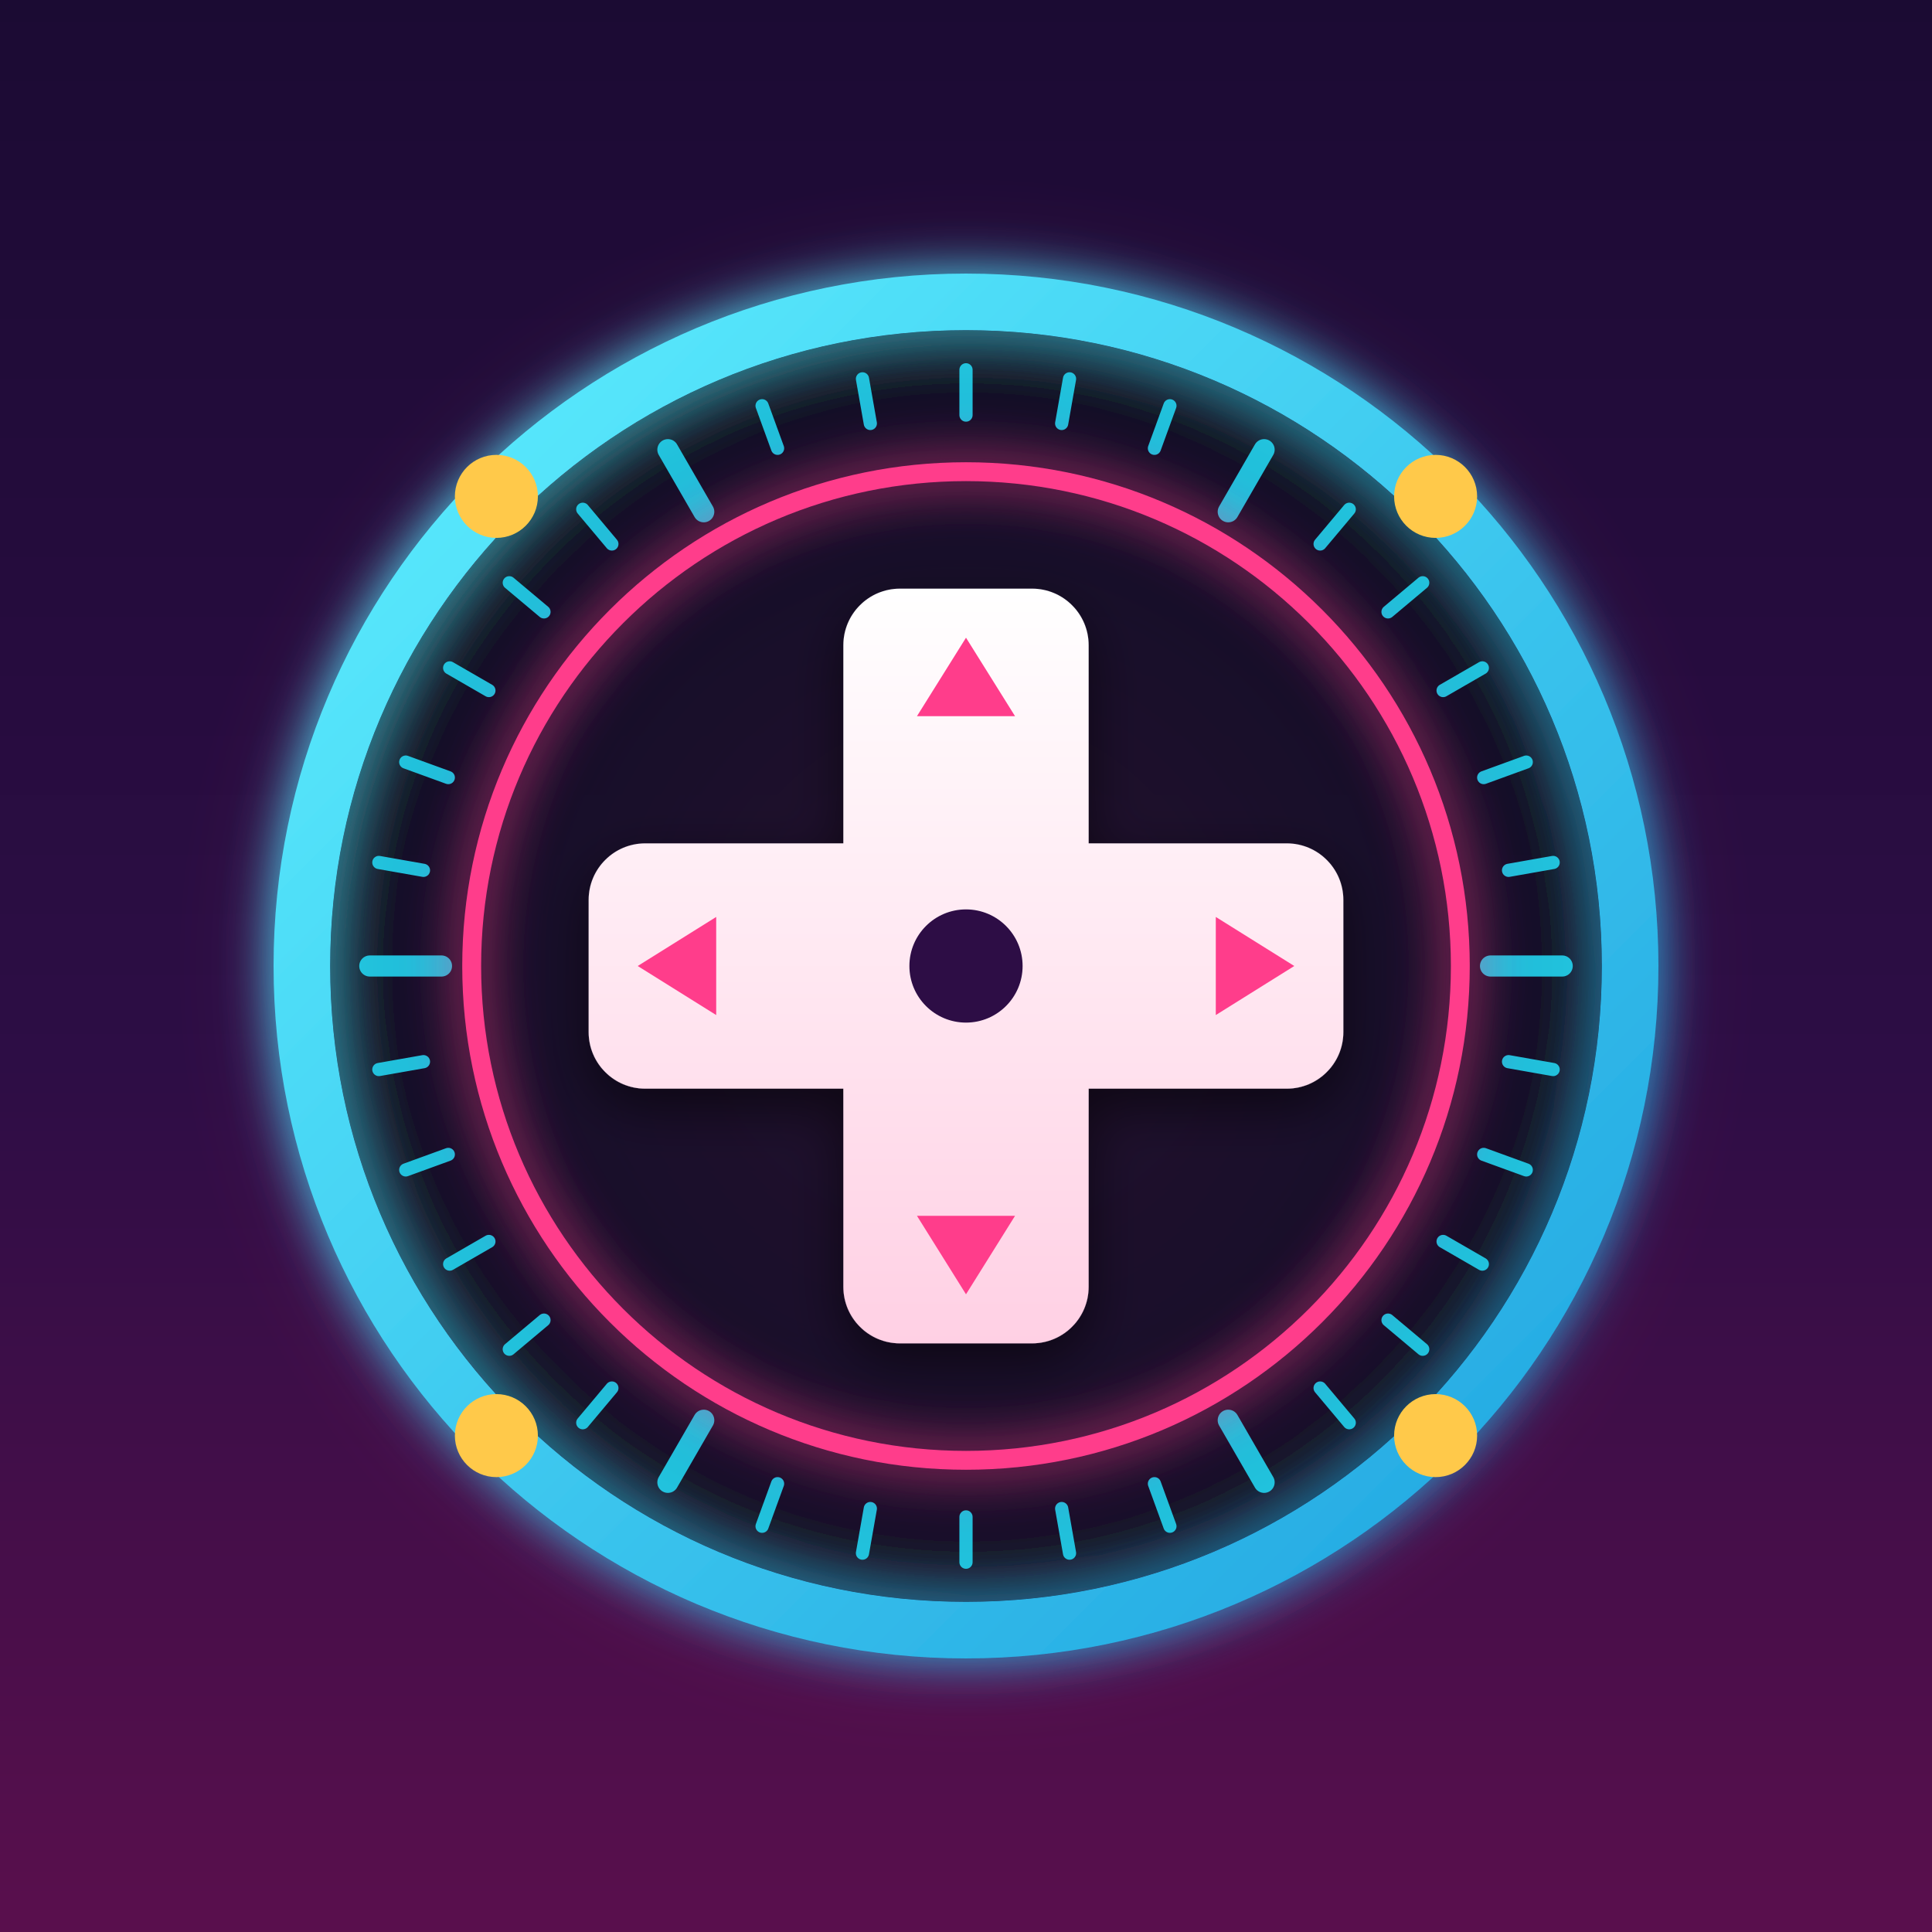
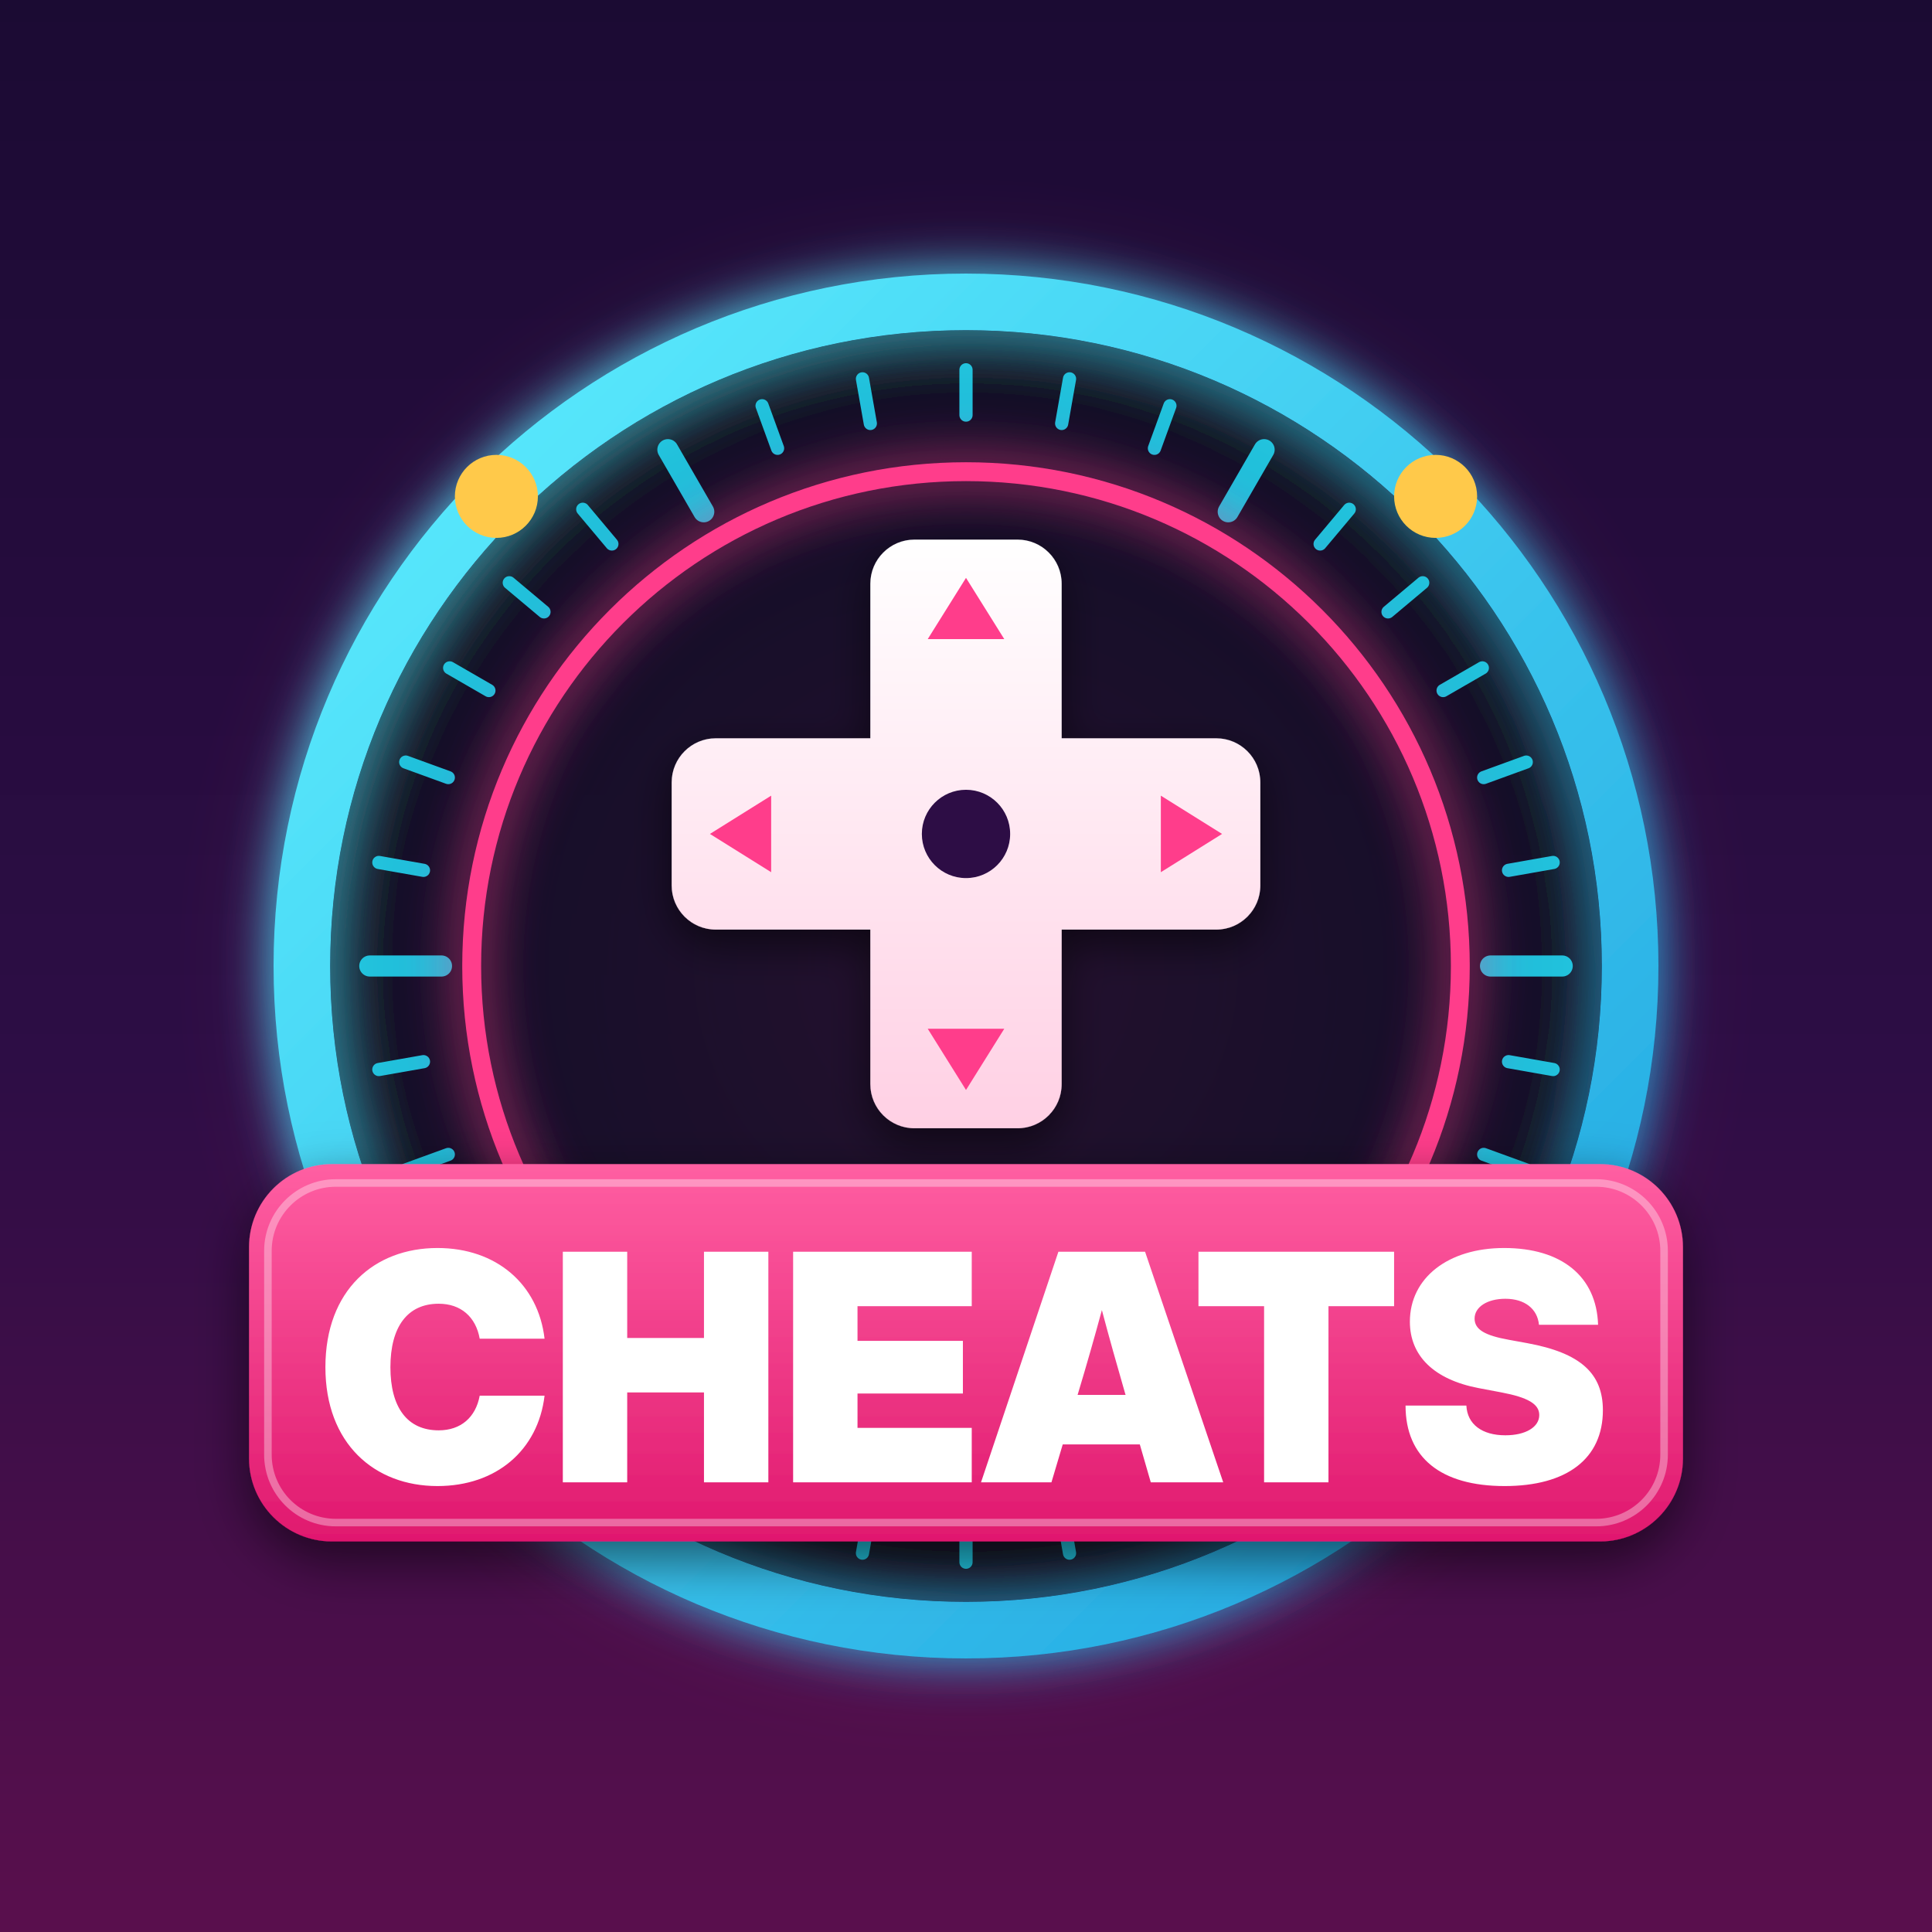
<svg xmlns="http://www.w3.org/2000/svg" width="1024" height="1024" viewBox="0 0 1024 1024">
  <defs>
    <linearGradient id="bg" x1="0" y1="0" x2="0" y2="1">
      <stop offset="0" stop-color="#1B0B33" />
      <stop offset="0.55" stop-color="#2D0D45" />
      <stop offset="1" stop-color="#5A0F4D" />
    </linearGradient>
    <radialGradient id="glow" cx="0.5" cy="0.5" r="0.5">
      <stop offset="0" stop-color="#FF3D8B" stop-opacity="0.55" />
      <stop offset="0.6" stop-color="#FF3D8B" stop-opacity="0.12" />
      <stop offset="1" stop-color="#FF3D8B" stop-opacity="0" />
    </radialGradient>
    <linearGradient id="ring" x1="0" y1="0" x2="1" y2="1">
      <stop offset="0" stop-color="#5EF0FF" />
      <stop offset="1" stop-color="#1FA3E0" />
    </linearGradient>
    <linearGradient id="pad" x1="0" y1="0" x2="0" y2="1">
      <stop offset="0" stop-color="#FFFFFF" />
      <stop offset="1" stop-color="#FFD0E4" />
+     </linearGradient>
+     <linearGradient id="plate" x1="0" y1="0" x2="0" y2="1">
+       <stop offset="0" stop-color="#FF5FA2" />
+       <stop offset="1" stop-color="#E0186E" />
    </linearGradient>
    <filter id="neon" x="-30%" y="-30%" width="160%" height="160%">
      <feGaussianBlur stdDeviation="14" result="b" />
      <feMerge>
        <feMergeNode in="b" />
        <feMergeNode in="SourceGraphic" />
      </feMerge>
    </filter>
    <filter id="shadow" x="-30%" y="-30%" width="160%" height="160%">
      <feDropShadow dx="0" dy="10" stdDeviation="14" flood-color="#000" flood-opacity="0.55" />
    </filter>
  </defs>
  <rect width="1024" height="1024" fill="url(#bg)" />
  <g transform="translate(512 512) scale(1) translate(-512 -512)">
    <circle cx="512" cy="512" r="420" fill="url(#glow)" />
    <circle cx="512" cy="512" r="352" fill="#140822" fill-opacity="0.6" stroke="url(#ring)" stroke-width="30" filter="url(#neon)" />
    <circle cx="760.902" cy="760.902" r="22" fill="#FFC94A" />
    <circle cx="263.098" cy="760.902" r="22" fill="#FFC94A" />
    <circle cx="263.098" cy="263.098" r="22" fill="#FFC94A" />
    <circle cx="760.902" cy="263.098" r="22" fill="#FFC94A" />
    <g opacity="0.9">
      <line x1="790" y1="512" x2="828" y2="512" stroke="#22D3EE" stroke-width="11.2" stroke-linecap="round" />
      <line x1="799.564" y1="562.705" x2="823.199" y2="566.873" stroke="#22D3EE" stroke-width="7" stroke-linecap="round" />
      <line x1="786.39" y1="611.87" x2="808.943" y2="620.078" stroke="#22D3EE" stroke-width="7" stroke-linecap="round" />
      <line x1="764.879" y1="658" x2="785.664" y2="670" stroke="#22D3EE" stroke-width="7" stroke-linecap="round" />
      <line x1="735.685" y1="699.694" x2="754.07" y2="715.121" stroke="#22D3EE" stroke-width="7" stroke-linecap="round" />
      <line x1="699.694" y1="735.685" x2="715.121" y2="754.07" stroke="#22D3EE" stroke-width="7" stroke-linecap="round" />
      <line x1="651" y1="752.755" x2="670" y2="785.664" stroke="#22D3EE" stroke-width="11.2" stroke-linecap="round" />
      <line x1="611.87" y1="786.39" x2="620.078" y2="808.943" stroke="#22D3EE" stroke-width="7" stroke-linecap="round" />
      <line x1="562.705" y1="799.564" x2="566.873" y2="823.199" stroke="#22D3EE" stroke-width="7" stroke-linecap="round" />
      <line x1="512" y1="804" x2="512" y2="828" stroke="#22D3EE" stroke-width="7" stroke-linecap="round" />
      <line x1="461.295" y1="799.564" x2="457.127" y2="823.199" stroke="#22D3EE" stroke-width="7" stroke-linecap="round" />
      <line x1="412.13" y1="786.39" x2="403.922" y2="808.943" stroke="#22D3EE" stroke-width="7" stroke-linecap="round" />
      <line x1="373" y1="752.755" x2="354" y2="785.664" stroke="#22D3EE" stroke-width="11.2" stroke-linecap="round" />
      <line x1="324.306" y1="735.685" x2="308.879" y2="754.07" stroke="#22D3EE" stroke-width="7" stroke-linecap="round" />
      <line x1="288.315" y1="699.694" x2="269.93" y2="715.121" stroke="#22D3EE" stroke-width="7" stroke-linecap="round" />
      <line x1="259.121" y1="658" x2="238.336" y2="670" stroke="#22D3EE" stroke-width="7" stroke-linecap="round" />
      <line x1="237.61" y1="611.87" x2="215.057" y2="620.078" stroke="#22D3EE" stroke-width="7" stroke-linecap="round" />
      <line x1="224.436" y1="562.705" x2="200.801" y2="566.873" stroke="#22D3EE" stroke-width="7" stroke-linecap="round" />
      <line x1="234" y1="512" x2="196" y2="512" stroke="#22D3EE" stroke-width="11.2" stroke-linecap="round" />
      <line x1="224.436" y1="461.295" x2="200.801" y2="457.127" stroke="#22D3EE" stroke-width="7" stroke-linecap="round" />
      <line x1="237.61" y1="412.13" x2="215.057" y2="403.922" stroke="#22D3EE" stroke-width="7" stroke-linecap="round" />
      <line x1="259.121" y1="366" x2="238.336" y2="354" stroke="#22D3EE" stroke-width="7" stroke-linecap="round" />
      <line x1="288.315" y1="324.306" x2="269.93" y2="308.879" stroke="#22D3EE" stroke-width="7" stroke-linecap="round" />
      <line x1="324.306" y1="288.315" x2="308.879" y2="269.93" stroke="#22D3EE" stroke-width="7" stroke-linecap="round" />
      <line x1="373" y1="271.245" x2="354" y2="238.336" stroke="#22D3EE" stroke-width="11.2" stroke-linecap="round" />
      <line x1="412.13" y1="237.61" x2="403.922" y2="215.057" stroke="#22D3EE" stroke-width="7" stroke-linecap="round" />
      <line x1="461.295" y1="224.436" x2="457.127" y2="200.801" stroke="#22D3EE" stroke-width="7" stroke-linecap="round" />
      <line x1="512" y1="220" x2="512" y2="196" stroke="#22D3EE" stroke-width="7" stroke-linecap="round" />
      <line x1="562.705" y1="224.436" x2="566.873" y2="200.801" stroke="#22D3EE" stroke-width="7" stroke-linecap="round" />
      <line x1="611.87" y1="237.61" x2="620.078" y2="215.057" stroke="#22D3EE" stroke-width="7" stroke-linecap="round" />
      <line x1="651" y1="271.245" x2="670" y2="238.336" stroke="#22D3EE" stroke-width="11.2" stroke-linecap="round" />
      <line x1="699.694" y1="288.315" x2="715.121" y2="269.93" stroke="#22D3EE" stroke-width="7" stroke-linecap="round" />
      <line x1="735.685" y1="324.306" x2="754.07" y2="308.879" stroke="#22D3EE" stroke-width="7" stroke-linecap="round" />
      <line x1="764.879" y1="366" x2="785.664" y2="354" stroke="#22D3EE" stroke-width="7" stroke-linecap="round" />
      <line x1="786.39" y1="412.13" x2="808.943" y2="403.922" stroke="#22D3EE" stroke-width="7" stroke-linecap="round" />
      <line x1="799.564" y1="461.295" x2="823.199" y2="457.127" stroke="#22D3EE" stroke-width="7" stroke-linecap="round" />
    </g>
    <circle cx="512" cy="512" r="262" fill="none" stroke="#FF3D8B" stroke-width="10" filter="url(#neon)" />
+     <g transform="translate(0 -70) translate(512 512) scale(0.78) translate(-512 -512)">
+       <g filter="url(#shadow)">
+         <path d="M477,312 h70 a30,30 0 0 1 30,30 V447 H682 a30,30 0 0 1 30,30 v70 a30,30 0 0 1 -30,30 H577 V682 a30,30 0 0 1 -30,30 h-70 a30,30 0 0 1 -30,-30 V577 H342 a30,30 0 0 1 -30,-30 v-70 a30,30 0 0 1 30,-30 H447 V342 a30,30 0 0 1 30,-30 z" fill="url(#pad)" />
+       </g>
+       <path d="M512,338 L538,379.6 L486,379.6 z" fill="#FF3D8B" />
+       <path d="M512,686 L486,644.4 L538,644.4 z" fill="#FF3D8B" />
+       <path d="M338,512 L379.6,486 L379.6,538 z" fill="#FF3D8B" />
+       <path d="M686,512 L644.4,538 L644.4,486 z" fill="#FF3D8B" />
+       <circle cx="512" cy="512" r="30" fill="#2D0D45" />
+     </g>
+   </g>
+   <g transform="translate(512 512) scale(1) translate(-512 -512)">
    <g filter="url(#shadow)">
-       <path d="M477,312 h70 a30,30 0 0 1 30,30 V447 H682 a30,30 0 0 1 30,30 v70 a30,30 0 0 1 -30,30 H577 V682 a30,30 0 0 1 -30,30 h-70 a30,30 0 0 1 -30,-30 V577 H342 a30,30 0 0 1 -30,-30 v-70 a30,30 0 0 1 30,-30 H447 V342 a30,30 0 0 1 30,-30 z" fill="url(#pad)" />
+       <rect x="132" y="617" width="760" height="200" rx="44" fill="url(#plate)" />
+       <rect x="142" y="627" width="740" height="180" rx="36" fill="none" stroke="#FFFFFF" stroke-opacity="0.35" stroke-width="4" />
    </g>
-     <path d="M512,338 L538,379.6 L486,379.6 z" fill="#FF3D8B" />
-     <path d="M512,686 L486,644.4 L538,644.4 z" fill="#FF3D8B" />
-     <path d="M338,512 L379.6,486 L379.6,538 z" fill="#FF3D8B" />
-     <path d="M686,512 L644.4,538 L644.4,486 z" fill="#FF3D8B" />
-     <circle cx="512" cy="512" r="30" fill="#2D0D45" />
+     <text x="512" y="723" text-anchor="middle" dominant-baseline="middle" font-family="'Inter Display', Inter, 'Arial Black', Impact, sans-serif" font-weight="900" font-size="168" fill="#FFFFFF" textLength="670" lengthAdjust="spacingAndGlyphs">CHEATS</text>
  </g>
</svg>
